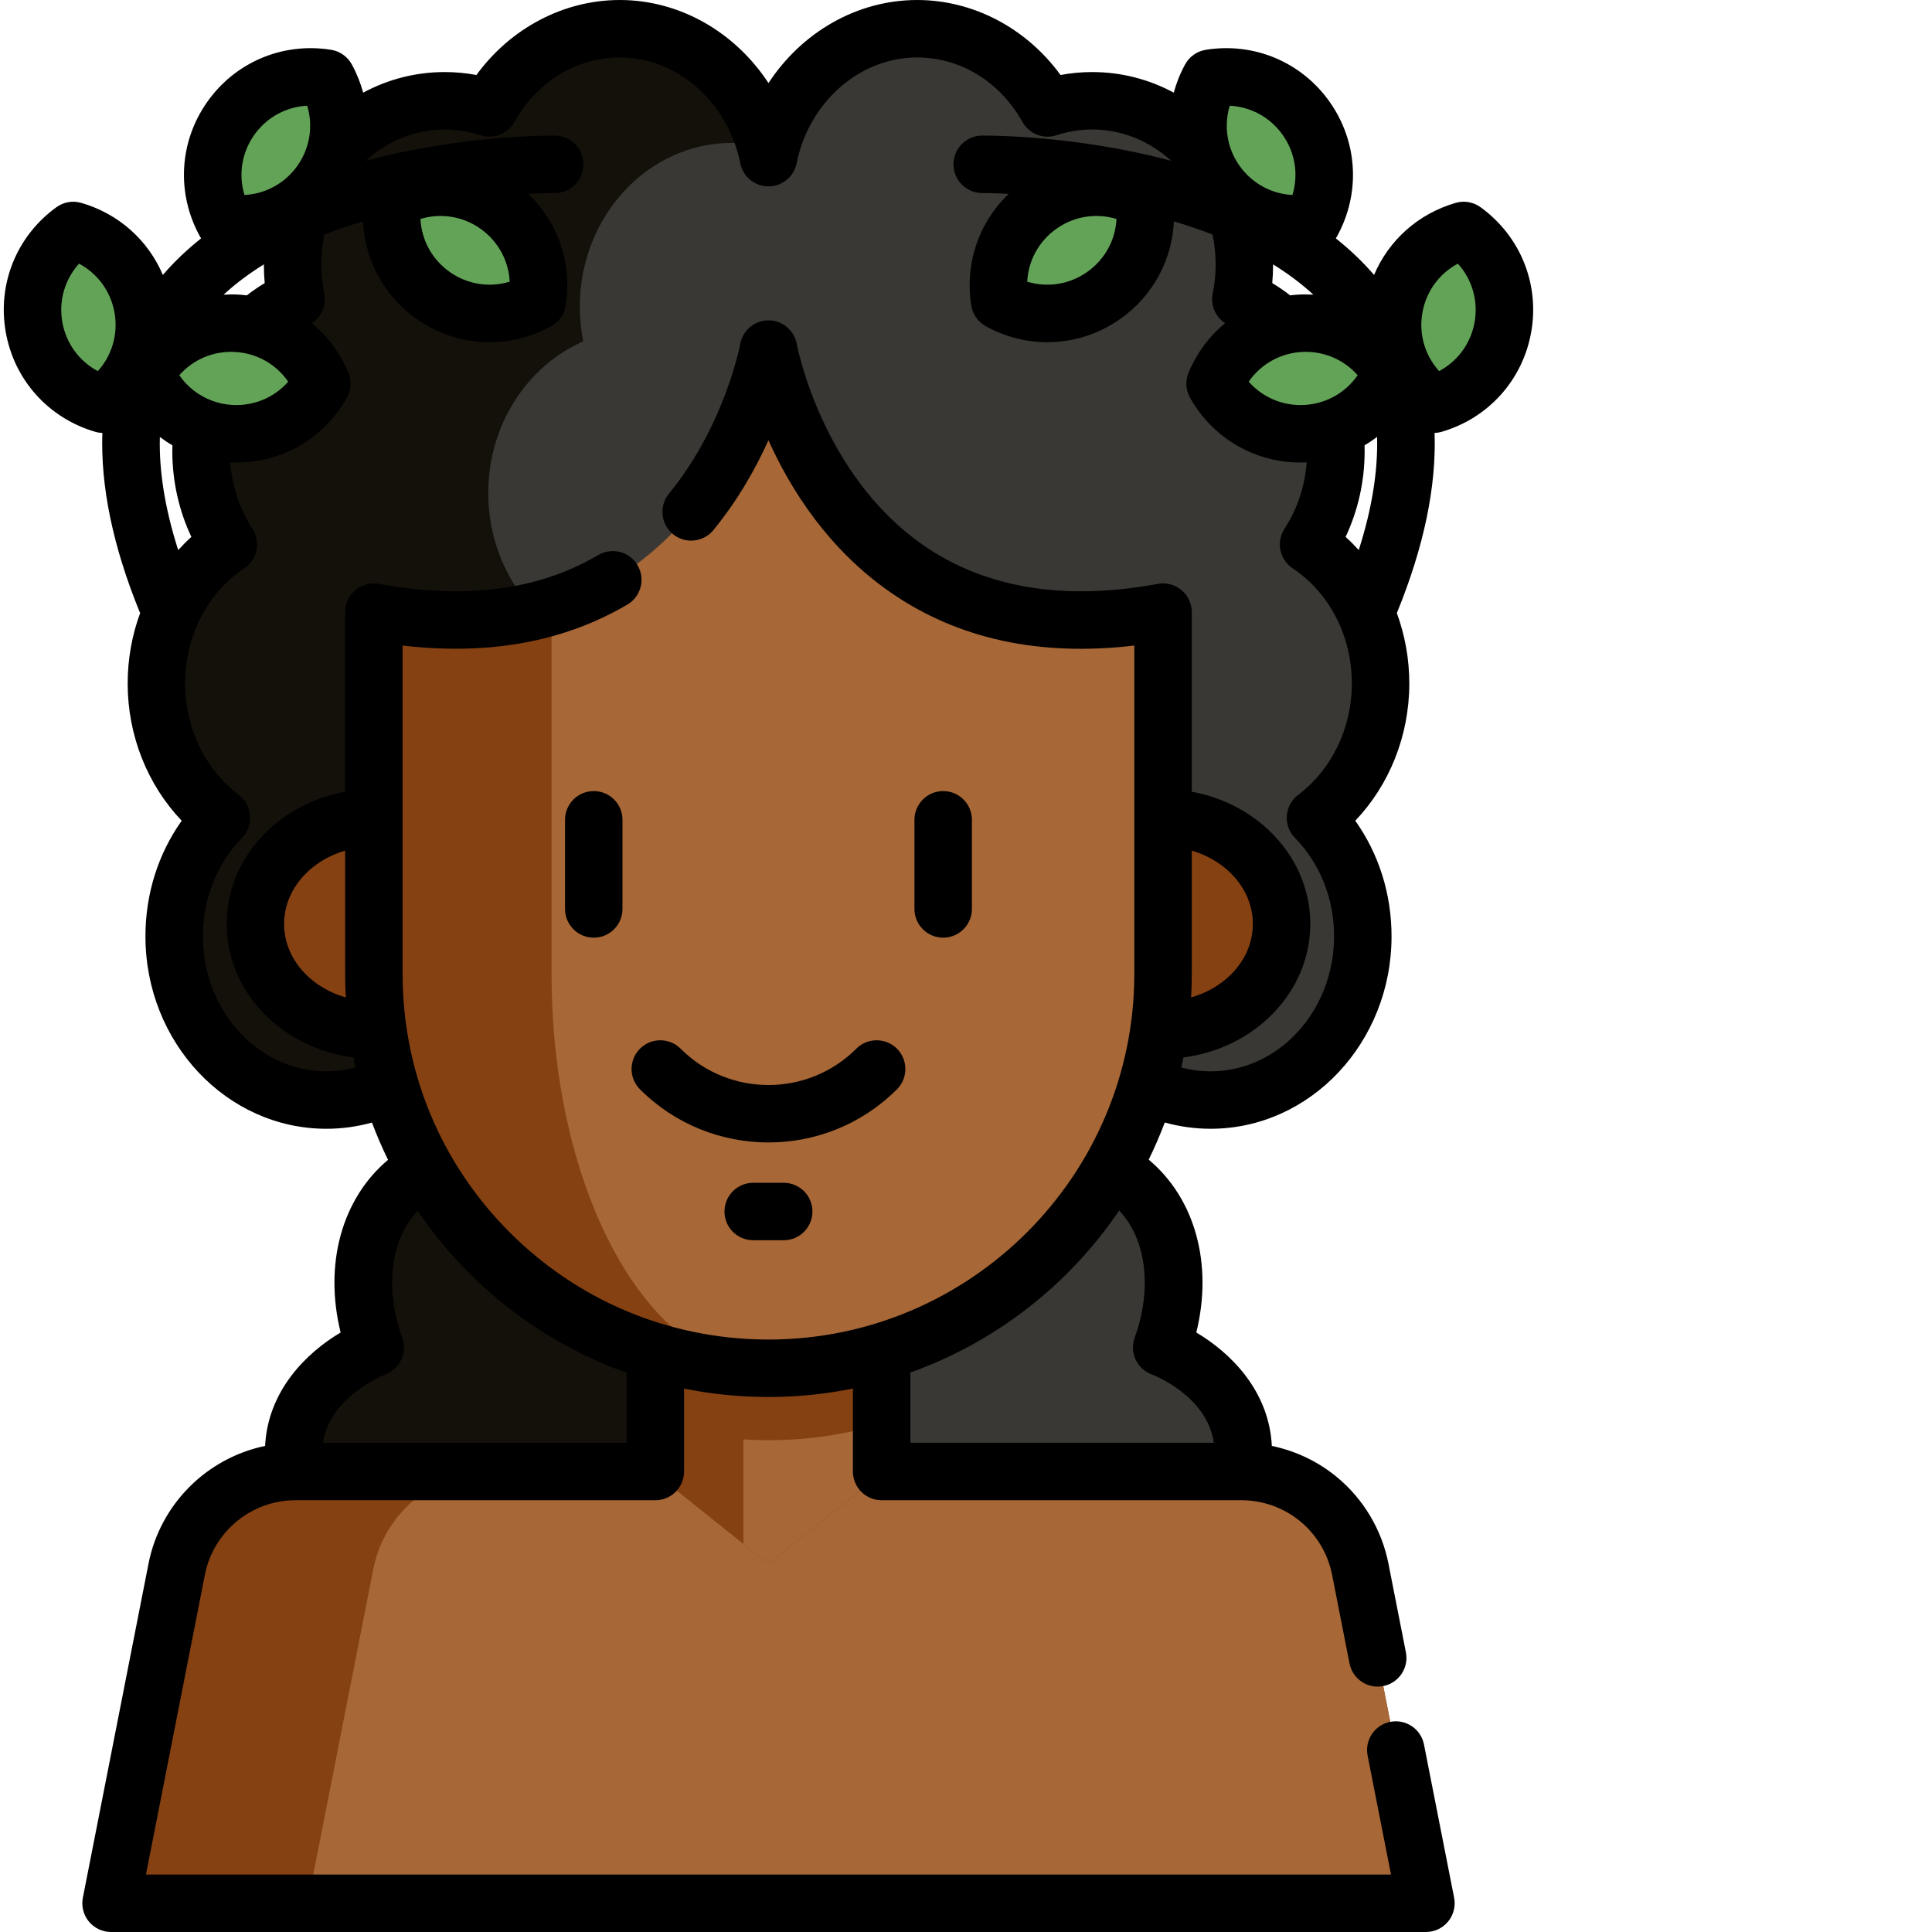
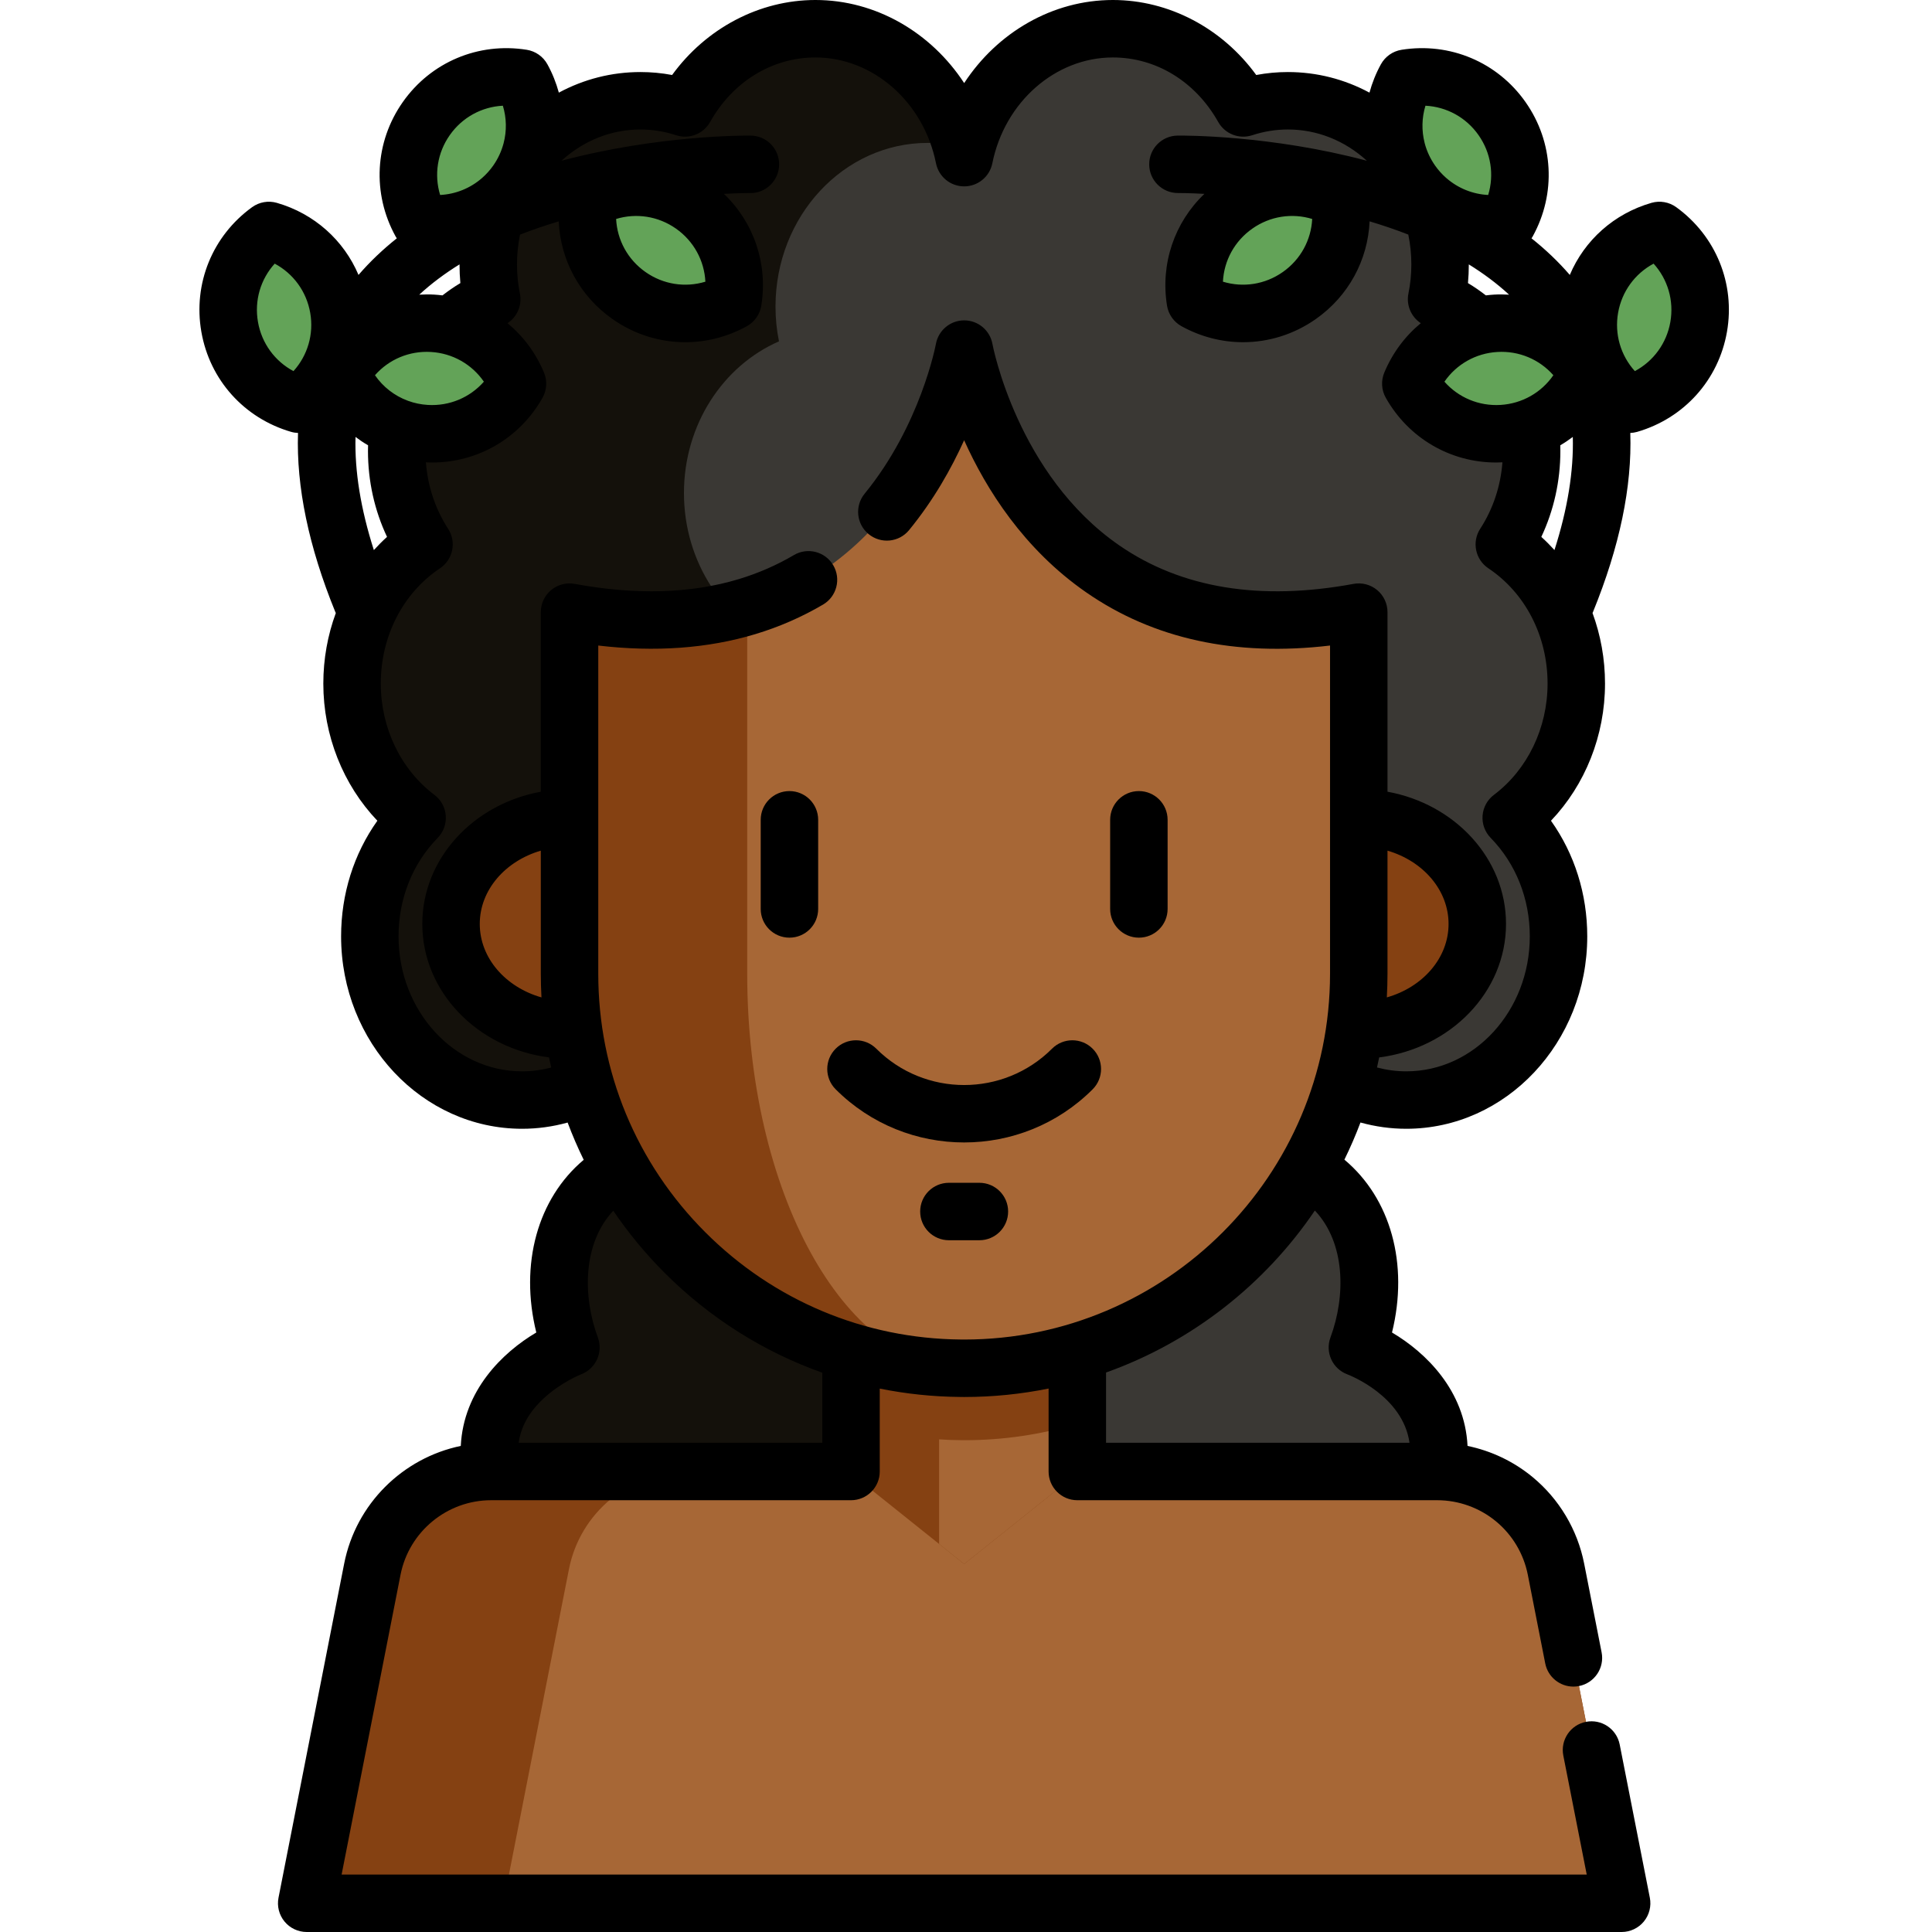
- <svg xmlns="http://www.w3.org/2000/svg" version="1.1" width="512" height="512" x="0" y="0" viewBox="0 0 511 511.999" style="enable-background:new 0 0 512 512" xml:space="preserve" class="">
-   <g>
-     <path d="m112.25 309.766 81.809-18.109v145.484l-116.262-47.176c-4.23-23.297 21.145-32.879 21.145-32.879-6.758-18.27-2.789-38.57 13.309-47.32zm0 0" fill="#14110b" data-original="#eaad34" style="" class="" />
-     <path d="m328.512 389.965-108.57 39.332v-143.375l11.879-2.629 62.23 26.473c16.109 8.75 20.078 29.051 13.305 47.32 0 0 25.387 9.582 21.156 32.879zm0 0" fill="#3a3834" data-original="#ffc84d" style="" class="" />
-     <path d="m98.582 289.355c-3.961 1.41-8.191 2.172-12.598 2.172-22.281 0-40.336-19.418-40.336-43.383 0-12.363 4.82-23.52 12.535-31.414-10.426-7.848-17.246-20.852-17.246-35.578 0-15.57 7.625-29.223 19.074-36.875-4.559-7.023-7.238-15.562-7.238-24.777 0-18.199 10.414-33.762 25.184-40.207-.609-2.973-.926-6.047-.926-9.207 0-23.953 18.059-43.379 40.34-43.379 4.109 0 8.078.668 11.812 1.895 7.066-12.574 19.895-20.988 34.551-20.988 19.336 0 35.488 14.637 39.414 34.164 3.93-19.527 20.078-34.164 39.414-34.164 14.656 0 27.488 8.414 34.551 20.988 3.738-1.227 7.707-1.895 11.816-1.895 22.281 0 40.336 19.426 40.336 43.379 0 3.16-.312 6.234-.922 9.207 14.77 6.445 25.184 22.008 25.184 40.207 0 9.215-2.68 17.754-7.238 24.777 11.449 7.652 19.07 21.305 19.07 36.875 0 14.727-6.82 27.73-17.242 35.578 7.711 7.895 12.535 19.051 12.535 31.414 0 23.965-18.059 43.383-40.34 43.383-4.395 0-8.625-.762-12.586-2.152zm0 0" fill="#3a3834" data-original="#ffc84d" style="" class="" />
-     <path d="m202.469 38.957c-2.883-.711-5.887-1.086-8.973-1.086-22.281 0-40.336 19.426-40.336 43.383 0 3.156.312 6.23.922 9.207-14.77 6.445-25.184 22.004-25.184 40.203 0 9.219 2.68 17.754 7.238 24.777-11.449 7.652-19.07 21.305-19.07 36.875 0 14.73 6.82 27.73 17.242 35.578-7.711 7.895-12.535 19.051-12.535 31.414 0 11.664 4.285 22.25 11.238 30.047h-34.43c-3.961 1.41-8.191 2.172-12.598 2.172-22.281 0-40.336-19.418-40.336-43.383 0-12.363 4.82-23.52 12.535-31.414-10.426-7.848-17.246-20.852-17.246-35.578 0-15.57 7.625-29.223 19.074-36.875-4.559-7.023-7.238-15.562-7.238-24.777 0-18.199 10.414-33.762 25.184-40.207-.609-2.973-.926-6.047-.926-9.207 0-23.953 18.059-43.379 40.34-43.379 4.109 0 8.078.668 11.812 1.895 7.066-12.574 19.895-20.988 34.551-20.988 18.395 0 33.902 13.246 38.734 31.344zm0 0" fill="#14110b" data-original="#eaad34" style="" class="" />
-     <path d="m377.383 504.383h-348.461l17.398-88.527c2.953-15.043 16.137-25.895 31.477-25.895h250.711c7.664 0 14.797 2.711 20.383 7.309 5.582 4.586 9.609 11.062 11.094 18.586zm0 0" fill="#854112" data-original="#ed9254" style="" class="" />
-     <path d="m377.383 504.383h-296.359l17.398-88.527c2.953-15.043 16.137-25.895 31.477-25.895h198.609c7.664 0 14.797 2.711 20.383 7.309 5.582 4.586 9.609 11.062 11.094 18.586zm0 0" fill="#a76736" data-original="#ffb176" style="" class="" />
-     <path d="m233.137 323.477v67.012l-29.984 23.996-2.395-1.93-4.246-3.391-23.344-18.676v-67.012zm0 0" fill="#854112" data-original="#ed9254" style="" class="" />
-     <path d="m233.137 377.297v13.195l-29.98 23.996-2.398-1.93-4.242-3.391v-27.723c1.879.133 3.766.195 5.676.215.324.012.637.012.965.012 10.422 0 20.48-1.523 29.98-4.375zm0 0" fill="#a76736" data-original="#ffb176" style="" class="" />
-     <path d="m98.582 272.969c-17.348 0-31.406-12.59-31.406-28.117 0-15.527 14.062-28.113 31.406-28.113h209.137c17.348 0 31.406 12.586 31.406 28.113 0 15.527-14.059 28.117-31.406 28.117" fill="#854112" data-original="#ed9254" style="" class="" />
-     <path d="m307.723 162.223v95.816c0 57.758-46.824 104.57-104.566 104.57-.328 0-.641 0-.965-.012-28.492-.254-54.273-11.906-72.98-30.613-18.93-18.918-30.633-45.066-30.633-73.945v-95.816c18.785 3.469 34.305 2.395 47.086-1.473 47.938-14.504 57.492-68.242 57.492-68.242s15.305 86.219 104.566 69.715zm0 0" fill="#a76736" data-original="#ffb176" style="" class="" />
-     <path d="m202.191 362.598c-28.492-.254-54.273-11.906-72.98-30.613-18.93-18.918-30.633-45.066-30.633-73.945v-95.816c18.785 3.469 34.305 2.395 47.086-1.473v97.289c0 28.879 6.426 55.016 16.828 73.945 10.203 18.535 24.199 30.148 39.699 30.613zm0 0" fill="#854112" data-original="#ed9254" style="" class="" />
-     <g fill="#63a358">
-       <path d="m103.617 52.895c-1.52 9.516 2.293 19.508 10.711 25.426 8.418 5.914 19.113 6.117 27.551 1.465 1.52-9.516-2.293-19.512-10.711-25.426s-19.109-6.121-27.551-1.465zm0 0" fill="#63a358" data-original="#63a358" style="" class="" />
-       <path d="m38.102 98.906c3.711 8.898 12.207 15.395 22.477 16.004s19.477-4.836 24.211-13.23c-3.707-8.895-12.207-15.391-22.473-16.004-10.27-.609-19.477 4.836-24.215 13.23zm0 0" fill="#63a358" data-original="#63a358" style="" class="" />
-       <path d="m86.043 20.711c-9.516-1.52-19.508 2.297-25.426 10.711-5.914 8.418-6.121 19.113-1.465 27.551 9.516 1.523 19.508-2.293 25.426-10.711 5.914-8.414 6.121-19.109 1.465-27.551zm0 0" fill="#63a358" data-original="#63a358" style="" class="" />
-       <path d="m18.914 61.074c-7.805 5.656-12.172 15.418-10.402 25.555 1.766 10.133 9.184 17.84 18.441 20.516 7.805-5.652 12.176-15.418 10.406-25.551-1.77-10.137-9.188-17.844-18.445-20.52zm0 0" fill="#63a358" data-original="#63a358" style="" class="" />
-       <path d="m302.688 52.895c1.52 9.516-2.297 19.508-10.715 25.426-8.414 5.914-19.109 6.117-27.551 1.465-1.52-9.516 2.297-19.512 10.715-25.426 8.414-5.914 19.109-6.121 27.551-1.465zm0 0" fill="#63a358" data-original="#63a358" style="" class="" />
-       <path d="m368.199 98.906c-3.707 8.898-12.207 15.395-22.477 16.004-10.266.609-19.477-4.836-24.211-13.23 3.711-8.895 12.207-15.391 22.477-16.004 10.27-.609 19.477 4.836 24.211 13.23zm0 0" fill="#63a358" data-original="#63a358" style="" class="" />
-       <path d="m320.258 20.711c9.52-1.52 19.512 2.297 25.426 10.711 5.914 8.418 6.121 19.113 1.469 27.551-9.52 1.523-19.512-2.293-25.426-10.711-5.918-8.414-6.121-19.109-1.469-27.551zm0 0" fill="#63a358" data-original="#63a358" style="" class="" />
-       <path d="m387.387 61.074c7.805 5.656 12.176 15.418 10.406 25.555-1.77 10.133-9.188 17.84-18.445 20.516-7.805-5.652-12.172-15.418-10.406-25.551 1.77-10.137 9.188-17.844 18.445-20.52zm0 0" fill="#63a358" data-original="#63a358" style="" class="" />
+ <svg xmlns="http://www.w3.org/2000/svg" id="eVAkwzWRGlQ1" viewBox="0 0 511 511.999" shape-rendering="geometricPrecision" text-rendering="geometricPrecision">
+   <g id="eVAkwzWRGlQ2" transform="matrix(1 0 0 1 52.34765 -0.00102)">
+     <path id="eVAkwzWRGlQ3" d="M112.25,309.766L194.059,291.656L194.059,437.141L77.797,389.965C73.566,366.668,98.941,357.086,98.941,357.086C92.184,338.816,96.152,318.516,112.25,309.766ZM112.25,309.766" transform="matrix(1 0 0 1 0 0.000001)" fill="rgb(20,17,11)" stroke="none" stroke-width="1" />
+     <path id="eVAkwzWRGlQ4" d="M328.512,389.965L219.941,429.297L219.941,285.922L231.82,283.293L294.051,309.766C310.16,318.516,314.129,338.816,307.355,357.086C307.355,357.086,332.742,366.668,328.512,389.965ZM328.512,389.965" fill="rgb(58,56,52)" stroke="none" stroke-width="1" />
+     <path id="eVAkwzWRGlQ5" d="M98.582,289.355C94.621,290.766,90.391,291.527,85.984,291.527C63.703,291.527,45.648,272.109,45.648,248.145C45.648,235.781,50.469,224.625,58.184,216.73C47.758,208.883,40.938,195.879,40.938,181.152C40.938,165.582,48.562,151.93,60.012,144.277C55.453,137.254,52.773,128.715,52.773,119.5C52.773,101.301,63.188,85.738,77.957,79.293C77.348,76.32,77.031,73.246,77.031,70.086C77.031,46.133,95.09,26.707,117.371,26.707C121.48,26.707,125.449,27.375,129.184,28.602C136.25,16.027,149.078,7.613,163.734,7.613C183.07,7.613,199.223,22.25,203.148,41.777C207.078,22.25,223.227,7.613,242.562,7.613C257.219,7.613,270.051,16.027,277.113,28.602C280.852,27.375,284.82,26.707,288.93,26.707C311.211,26.707,329.266,46.133,329.266,70.086C329.266,73.246,328.953,76.32,328.344,79.293C343.113,85.738,353.527,101.301,353.527,119.5C353.527,128.715,350.848,137.254,346.289,144.277C357.738,151.93,365.359,165.582,365.359,181.152C365.359,195.879,358.539,208.883,348.117,216.73C355.828,224.625,360.652,235.781,360.652,248.145C360.652,272.109,342.594,291.527,320.312,291.527C315.918,291.527,311.688,290.766,307.727,289.375ZM98.582,289.355" transform="matrix(1 0 0 1 0.000001 0.000001)" fill="rgb(58,56,52)" stroke="none" stroke-width="1" />
+     <path id="eVAkwzWRGlQ6" d="M202.469,38.957C199.586,38.246,196.582,37.871,193.496,37.871C171.215,37.871,153.16,57.297,153.16,81.254C153.16,84.41,153.473,87.484,154.082,90.461C139.312,96.906,128.898,112.465,128.898,130.664C128.898,139.883,131.578,148.418,136.137,155.441C124.688,163.094,117.066,176.746,117.066,192.316C117.066,207.047,123.887,220.047,134.309,227.895C126.598,235.789,121.773,246.945,121.773,259.309C121.773,270.973,126.059,281.559,133.012,289.355L98.582,289.355C94.621,290.766,90.391,291.527,85.984,291.527C63.703,291.527,45.648,272.109,45.648,248.145C45.648,235.781,50.469,224.625,58.184,216.73C47.758,208.883,40.938,195.879,40.938,181.152C40.938,165.582,48.562,151.93,60.012,144.277C55.453,137.254,52.773,128.715,52.773,119.5C52.773,101.301,63.188,85.738,77.957,79.293C77.348,76.32,77.031,73.246,77.031,70.086C77.031,46.133,95.09,26.707,117.371,26.707C121.48,26.707,125.449,27.375,129.184,28.602C136.25,16.027,149.078,7.613,163.734,7.613C182.129,7.613,197.637,20.859,202.469,38.957ZM202.469,38.957" transform="matrix(1 0 0 1 0 0.000001)" fill="rgb(20,17,11)" stroke="none" stroke-width="1" />
+     <path id="eVAkwzWRGlQ7" d="M377.383,504.383L28.922,504.383L46.32,415.855C49.273,400.812,62.457,389.961,77.797,389.961L328.508,389.961C336.172,389.961,343.305,392.672,348.891,397.27C354.473,401.855,358.5,408.332,359.984,415.855ZM377.383,504.383" fill="rgb(133,65,18)" stroke="none" stroke-width="1" />
+     <path id="eVAkwzWRGlQ8" d="M377.383,504.383L81.023,504.383L98.422,415.855C101.375,400.812,114.559,389.961,129.898,389.961L328.508,389.961C336.172,389.961,343.305,392.672,348.891,397.27C354.473,401.855,358.5,408.332,359.984,415.855ZM377.383,504.383" fill="rgb(167,103,54)" stroke="none" stroke-width="1" />
+     <path id="eVAkwzWRGlQ9" d="M233.137,323.477L233.137,390.488L203.152,414.484L200.758,412.555L196.512,409.164L173.168,390.488L173.168,323.477ZM233.137,323.477" fill="rgb(133,65,18)" stroke="none" stroke-width="1" />
+     <path id="eVAkwzWRGlQ10" d="M233.137,377.297L233.137,390.492L203.156,414.488L200.758,412.559L196.516,409.168L196.516,381.445C198.395,381.578,200.281,381.641,202.191,381.66C202.516,381.672,202.828,381.672,203.156,381.672C213.578,381.672,223.637,380.148,233.137,377.297ZM233.137,377.297" fill="rgb(167,103,54)" stroke="none" stroke-width="1" />
+     <path id="eVAkwzWRGlQ11" d="M98.582,272.969C81.234,272.969,67.176,260.379,67.176,244.852C67.176,229.324,81.238,216.738,98.582,216.738L307.719,216.738C325.066,216.738,339.125,229.324,339.125,244.852C339.125,260.379,325.066,272.969,307.719,272.969" fill="rgb(133,65,18)" stroke="none" stroke-width="1" />
+     <path id="eVAkwzWRGlQ12" d="M307.723,162.223L307.723,258.039C307.723,315.797,260.898,362.609,203.156,362.609C202.828,362.609,202.516,362.609,202.191,362.598C173.699,362.344,147.918,350.691,129.211,331.984C110.281,313.066,98.578,286.918,98.578,258.039L98.578,162.223C117.363,165.691,132.883,164.617,145.664,160.75C193.602,146.246,203.156,92.508,203.156,92.508C203.156,92.508,218.461,178.727,307.723,162.223ZM307.723,162.223" fill="rgb(167,103,54)" stroke="none" stroke-width="1" />
+     <path id="eVAkwzWRGlQ13" d="M202.191,362.598C173.699,362.344,147.918,350.691,129.211,331.984C110.281,313.066,98.578,286.918,98.578,258.039L98.578,162.223C117.363,165.691,132.883,164.617,145.664,160.75L145.664,258.039C145.664,286.918,152.09,313.055,162.492,331.984C172.695,350.52,186.691,362.133,202.191,362.598ZM202.191,362.598" fill="rgb(133,65,18)" stroke="none" stroke-width="1" />
+     <g id="eVAkwzWRGlQ14">
+       <path id="eVAkwzWRGlQ15" d="M103.617,52.895C102.098,62.41,105.91,72.402,114.328,78.32C122.746,84.234,133.441,84.438,141.879,79.785C143.398,70.27,139.586,60.273,131.168,54.359C122.75,48.445,112.059,48.238,103.617,52.895ZM103.617,52.895" fill="rgb(99,163,88)" stroke="none" stroke-width="1" />
+       <path id="eVAkwzWRGlQ16" d="M38.102,98.906C41.812,107.805,50.309,114.301,60.578,114.91C70.848,115.52,80.055,110.074,84.789,101.68C81.082,92.785,72.582,86.289,62.316,85.676C52.047,85.066,42.84,90.512,38.102,98.906ZM38.102,98.906" transform="matrix(1 0 0 1 0.000001 0)" fill="rgb(99,163,88)" stroke="none" stroke-width="1" />
+       <path id="eVAkwzWRGlQ17" d="M86.043,20.711C76.527,19.191,66.535,23.008,60.617,31.422C54.703,39.84,54.496,50.535,59.152,58.973C68.668,60.496,78.66,56.68,84.578,48.262C90.492,39.848,90.699,29.152,86.043,20.711ZM86.043,20.711" fill="rgb(99,163,88)" stroke="none" stroke-width="1" />
+       <path id="eVAkwzWRGlQ18" d="M18.914,61.074C11.109,66.73,6.742,76.492,8.512,86.629C10.277,96.762,17.695,104.469,26.953,107.145C34.758,101.492,39.129,91.727,37.359,81.594C35.59,71.457,28.172,63.75,18.914,61.074ZM18.914,61.074" fill="rgb(99,163,88)" stroke="none" stroke-width="1" />
+       <path id="eVAkwzWRGlQ19" d="M302.688,52.895C304.207,62.41,300.391,72.402,291.973,78.32C283.559,84.234,272.863,84.438,264.422,79.785C262.902,70.27,266.719,60.273,275.137,54.359C283.551,48.445,294.246,48.238,302.688,52.895ZM302.688,52.895" transform="matrix(1 0 0 1 0.000001 0)" fill="rgb(99,163,88)" stroke="none" stroke-width="1" />
+       <path id="eVAkwzWRGlQ20" d="M368.199,98.906C364.492,107.805,355.992,114.301,345.723,114.91C335.457,115.52,326.246,110.074,321.512,101.68C325.223,92.785,333.719,86.289,343.988,85.676C354.258,85.066,363.465,90.512,368.199,98.906ZM368.199,98.906" fill="rgb(99,163,88)" stroke="none" stroke-width="1" />
+       <path id="eVAkwzWRGlQ21" d="M320.258,20.711C329.777,19.191,339.77,23.008,345.684,31.422C351.598,39.84,351.805,50.535,347.152,58.973C337.633,60.496,327.641,56.68,321.727,48.262C315.809,39.848,315.605,29.152,320.258,20.711ZM320.258,20.711" fill="rgb(99,163,88)" stroke="none" stroke-width="1" />
+       <path id="eVAkwzWRGlQ22" d="M387.387,61.074C395.191,66.73,399.562,76.492,397.793,86.629C396.023,96.762,388.605,104.469,379.348,107.145C371.543,101.492,367.176,91.727,368.941,81.594C370.711,71.457,378.129,63.75,387.387,61.074ZM387.387,61.074" fill="rgb(99,163,88)" stroke="none" stroke-width="1" />
    </g>
-     <path d="m169.102 277.914c-2.973 2.973-2.973 7.793 0 10.766 9.391 9.387 21.719 14.082 34.051 14.082 12.328 0 24.66-4.695 34.047-14.082 2.973-2.973 2.973-7.793 0-10.766-2.973-2.973-7.793-2.973-10.766 0-12.836 12.84-33.727 12.84-46.566 0-2.969-2.973-7.789-2.973-10.766 0zm0 0" fill="#000000" data-original="#000000" style="" class="" />
-     <path d="m249.453 248.492c4.203 0 7.613-3.406 7.613-7.613v-23.621c0-4.203-3.41-7.613-7.613-7.613-4.207 0-7.613 3.41-7.613 7.613v23.621c0 4.207 3.406 7.613 7.613 7.613zm0 0" fill="#000000" data-original="#000000" style="" class="" />
-     <path d="m156.852 209.645c-4.207 0-7.613 3.41-7.613 7.613v23.621c0 4.207 3.406 7.613 7.613 7.613 4.203 0 7.613-3.406 7.613-7.613v-23.621c0-4.203-3.41-7.613-7.613-7.613zm0 0" fill="#000000" data-original="#000000" style="" class="" />
-     <path d="m391.855 54.91c-1.898-1.379-4.324-1.801-6.582-1.148-9.934 2.871-17.734 9.91-21.629 19.098-3.078-3.566-6.488-6.789-10.148-9.699.109-.168.223-.332.32-.508 6.27-11.371 5.539-25.016-1.906-35.605-7.441-10.594-20.035-15.898-32.852-13.852-2.316.371-4.336 1.785-5.469 3.84-1.332 2.418-2.328 4.941-3.031 7.516-6.613-3.562-13.969-5.457-21.625-5.457-2.816 0-5.621.262-8.383.781-9.012-12.387-23.102-19.875-37.984-19.875-16.016 0-30.641 8.613-39.41 22.016-8.773-13.402-23.395-22.016-39.414-22.016-14.879 0-28.973 7.488-37.984 19.875-2.762-.52-5.566-.781-8.383-.781-7.66 0-15.016 1.895-21.629 5.457-.703-2.57-1.703-5.098-3.035-7.516-1.133-2.055-3.148-3.469-5.465-3.84-12.824-2.047-25.41 3.258-32.855 13.852-7.445 10.59-8.176 24.234-1.906 35.605.098.176.211.34.32.508-3.66 2.91-7.07 6.133-10.148 9.699-3.895-9.188-11.695-16.227-21.629-19.098-2.254-.652-4.68-.23-6.578 1.148-10.516 7.617-15.664 20.273-13.438 33.027 2.223 12.754 11.355 22.914 23.828 26.523.586.168 1.188.25 1.785.273-.477 14.246 2.812 30.105 9.895 47.473.035.086.086.164.125.246-2.156 5.852-3.312 12.172-3.312 18.699 0 13.746 5.246 26.836 14.32 36.352-6.242 8.777-9.609 19.406-9.609 30.641 0 28.117 21.508 50.992 47.949 50.992 4.105 0 8.156-.559 12.078-1.648 1.262 3.359 2.684 6.656 4.262 9.879-12.215 10.262-17.035 27.621-12.562 45.758-8.977 5.309-19.285 15.371-20.012 30.059-15.363 3.191-27.785 15.336-30.902 31.203l-17.398 88.531c-.441 2.234.145 4.547 1.59 6.305 1.445 1.758 3.602 2.777 5.879 2.777h348.461c2.273 0 4.434-1.02 5.879-2.777 1.445-1.758 2.027-4.07 1.59-6.305l-7.988-40.613c-.812-4.125-4.816-6.812-8.941-6s-6.812 4.812-6 8.938l6.203 31.531h-329.949l15.613-79.449c2.246-11.445 12.344-19.75 24.004-19.75h95.375c4.203 0 7.613-3.406 7.613-7.613v-21.969c6.93 1.395 14.043 2.148 21.262 2.215.371.012.734.012 1.109.012 7.656 0 15.137-.773 22.371-2.242v21.984c0 4.207 3.406 7.613 7.609 7.613h95.375c5.66 0 11.18 1.98 15.547 5.578 4.359 3.582 7.363 8.617 8.457 14.172l4.617 23.496c.715 3.629 3.898 6.148 7.465 6.148.484 0 .98-.047 1.477-.145 4.125-.812 6.812-4.812 6-8.938l-4.621-23.5c-1.773-9.012-6.648-17.18-13.723-22.992-4.988-4.109-10.91-6.91-17.184-8.211-.727-14.688-11.035-24.75-20.016-30.059 4.484-18.164-.359-35.551-12.617-45.805 1.57-3.199 2.992-6.484 4.258-9.844 3.961 1.098 8.031 1.66 12.145 1.66 26.441 0 47.953-22.875 47.953-50.992 0-11.234-3.371-21.863-9.613-30.641 9.074-9.516 14.32-22.602 14.32-36.352 0-6.531-1.156-12.852-3.312-18.703.035-.082.082-.156.117-.242 7.082-17.367 10.375-33.223 9.895-47.469.602-.027 1.199-.109 1.785-.277 12.473-3.605 21.605-13.77 23.832-26.523 2.227-12.754-2.922-25.41-13.438-33.027zm-55.195 20.113c.148-1.633.223-3.285.223-4.938 0-.004 0-.012 0-.02 3.828 2.367 7.422 5.031 10.672 8.027-1.324-.078-2.664-.098-4.016-.016-.719.043-1.43.117-2.133.203-1.527-1.184-3.105-2.277-4.746-3.258zm-41.277-16.996c-.285 5.59-3.082 10.758-7.789 14.062-4.703 3.305-10.508 4.188-15.867 2.562.281-5.59 3.078-10.758 7.785-14.062 4.703-3.309 10.516-4.191 15.871-2.562zm49.055 35.25c5.734-.344 11.148 1.961 14.852 6.16-3.18 4.605-8.277 7.531-14.016 7.875-5.738.34-11.148-1.961-14.852-6.16 3.184-4.609 8.277-7.535 14.016-7.875zm-19.047-65.262c5.59.285 10.762 3.082 14.066 7.785 3.305 4.703 4.188 10.516 2.559 15.871-4.086-.207-7.941-1.766-11.016-4.422-.062-.055-.125-.109-.188-.16-1.059-.938-2.02-2.008-2.859-3.203-1.25-1.781-2.152-3.719-2.707-5.73-.023-.109-.051-.219-.082-.328-.812-3.211-.75-6.594.227-9.812zm-190.812 46.637c-5.355 1.625-11.168.746-15.871-2.562-4.707-3.305-7.504-8.473-7.785-14.062 5.352-1.625 11.164-.746 15.871 2.562 4.699 3.305 7.5 8.473 7.785 14.062zm-64.93.371c-1.641.98-3.219 2.074-4.742 3.258-.707-.086-1.422-.16-2.141-.203-1.352-.082-2.688-.062-4.012.016 3.25-2.996 6.844-5.66 10.672-8.027v.02c0 1.652.074 3.305.223 4.938zm-13.84 31.211c-.035-.012-.074-.027-.109-.043-3.508-1.297-6.535-3.641-8.684-6.754 3.699-4.199 9.102-6.504 14.848-6.16 5.738.34 10.836 3.27 14.016 7.875-3.703 4.199-9.117 6.5-14.848 6.16-1.82-.109-3.574-.477-5.223-1.078zm11.039-70.434c3.305-4.703 8.473-7.5 14.062-7.785.992 3.262 1.047 6.691.195 9.941-.008.027-.016.055-.023.082-.547 2.051-1.457 4.031-2.73 5.848-.855 1.215-1.836 2.301-2.914 3.25-.016.012-.031.027-.051.043-3.086 2.699-6.977 4.281-11.102 4.492-1.625-5.355-.746-11.168 2.562-15.871zm-50.836 49.516c-.992-5.664.684-11.293 4.438-15.449 4.934 2.641 8.422 7.371 9.41 13.035.988 5.664-.688 11.297-4.438 15.449-4.938-2.637-8.422-7.367-9.41-13.035zm25.852 30.477c1.062.805 2.172 1.547 3.328 2.219-.016.496-.027.988-.027 1.488 0 7.988 1.73 15.746 5.051 22.785-1.227 1.105-2.387 2.273-3.492 3.492-3.484-10.898-5.105-20.906-4.859-29.984zm49.277 148.531c-9.484-2.699-16.352-10.406-16.352-19.473 0-9.008 6.781-16.672 16.176-19.418v32.605c0 2.105.062 4.199.176 6.285zm74.418 118.027h-80.453c.59-4.281 2.75-8.137 6.516-11.664 4.652-4.367 9.988-6.465 10.012-6.473 3.914-1.48 5.902-5.844 4.449-9.77-4.055-10.949-4.016-24.953 4.086-33.586 3.977 5.859 8.539 11.391 13.656 16.508 11.973 11.973 26.207 20.906 41.734 26.414zm134.66-27.906c-1.453 3.926.535 8.289 4.453 9.766.688.262 14.738 5.727 16.496 18.137h-80.414v-18.617c22.691-8.094 42.039-23.301 55.336-42.926 8.145 8.633 8.191 22.672 4.129 33.641zm15.117-129.012c9.395 2.742 16.18 10.41 16.18 19.418 0 9.07-6.871 16.777-16.359 19.473.113-2.078.18-4.172.18-6.281zm27.34-3.387c6.684 6.848 10.367 16.113 10.367 26.098 0 19.723-14.68 35.77-32.723 35.77-2.629 0-5.227-.348-7.766-1.02.203-.887.395-1.773.574-2.664 18.965-2.418 33.613-17.359 33.613-35.379 0-17.312-13.523-31.785-31.406-35.039v-47.59c0-2.262-1.004-4.406-2.742-5.852-1.738-1.445-4.027-2.047-6.254-1.637-24.754 4.578-45.637 1.152-62.062-10.188-27.047-18.668-33.566-53.039-33.625-53.367-.645-3.629-3.797-6.27-7.48-6.277-.008 0-.012 0-.02 0-3.676 0-6.828 2.641-7.488 6.258-.039.215-4.055 21.551-18.891 39.68-2.66 3.254-2.184 8.051 1.07 10.711 3.254 2.664 8.051 2.188 10.715-1.07 6.527-7.973 11.234-16.367 14.586-23.809 5.832 12.969 15.805 28.844 32.352 40.312 17.805 12.344 39.508 17.066 64.613 14.09v45.641.02.02 41.285c0 53.461-43.492 96.953-96.953 96.953-.246 0-.484.004-.727-.004-.059-.004-.113-.004-.172-.004-25.559-.227-49.586-10.309-67.664-28.387-18.316-18.305-28.402-42.652-28.402-68.559v-41.203c0-.035.004-.066.004-.098 0-.035-.004-.066-.004-.102v-45.562c15.125 1.781 29.113.766 41.676-3.039 6.297-1.902 12.316-4.535 17.898-7.82 3.621-2.137 4.828-6.805 2.691-10.426-2.133-3.621-6.801-4.828-10.422-2.691-4.535 2.672-9.441 4.812-14.578 6.367-12.668 3.836-27.305 4.262-43.496 1.273-2.223-.414-4.516.188-6.254 1.633-1.738 1.445-2.742 3.59-2.742 5.852v47.59c-17.879 3.258-31.402 17.727-31.402 35.043 0 18.008 14.633 32.941 33.582 35.371.18.895.367 1.785.57 2.676-2.512.668-5.098 1.012-7.723 1.012-18.043 0-32.727-16.047-32.727-35.77 0-9.98 3.684-19.25 10.371-26.094 1.527-1.566 2.309-3.715 2.145-5.898-.168-2.18-1.266-4.188-3.012-5.504-8.898-6.695-14.211-17.723-14.211-29.496 0-12.559 5.863-23.977 15.691-30.547 3.461-2.312 4.418-6.977 2.152-10.473-3.395-5.234-5.402-11.27-5.887-17.609.555.027 1.105.047 1.656.047 12.133 0 23.207-6.438 29.25-17.148 1.152-2.043 1.297-4.504.395-6.668-2.176-5.227-5.52-9.676-9.672-13.102 2.566-1.684 3.91-4.797 3.277-7.887-.512-2.488-.77-5.07-.77-7.676 0-2.695.277-5.34.809-7.914 3.383-1.32 6.82-2.48 10.246-3.508.469 10.277 5.59 19.797 14.246 25.879 5.805 4.082 12.523 6.145 19.285 6.145 5.574 0 11.18-1.406 16.32-4.238 2.051-1.133 3.469-3.148 3.84-5.465 1.773-11.113-1.984-22.047-9.91-29.613 3.805-.203 6.262-.215 6.828-.215h.113c4.207.074 7.645-3.332 7.691-7.535.043-4.207-3.332-7.648-7.535-7.691-1.746-.02-24.73-.102-50.141 6.668 5.871-5.363 13.195-8.281 20.93-8.281 3.199 0 6.375.508 9.438 1.516 3.457 1.137 7.234-.332 9.016-3.504 6.016-10.711 16.453-17.105 27.914-17.105 15.242 0 28.68 11.797 31.949 28.055.715 3.555 3.836 6.109 7.465 6.109 3.625 0 6.746-2.555 7.461-6.109 3.27-16.258 16.707-28.055 31.949-28.055 11.465 0 21.898 6.395 27.914 17.105 1.785 3.172 5.559 4.641 9.016 3.504 3.062-1.008 6.238-1.52 9.438-1.52 7.738 0 15.059 2.922 20.934 8.285-25.418-6.773-48.41-6.691-50.148-6.668-4.203.039-7.574 3.48-7.531 7.684.039 4.18 3.441 7.539 7.613 7.539h.07c.133 0 2.699-.008 6.945.219-7.926 7.562-11.688 18.496-9.91 29.609.371 2.316 1.785 4.332 3.84 5.465 5.141 2.836 10.742 4.238 16.32 4.238 6.758 0 13.48-2.062 19.285-6.145 8.656-6.082 13.777-15.605 14.242-25.883 3.43 1.023 6.867 2.188 10.254 3.508.535 2.578.809 5.223.809 7.918 0 2.605-.258 5.188-.77 7.676-.633 3.094.711 6.199 3.273 7.887-4.152 3.426-7.496 7.875-9.676 13.102-.902 2.164-.754 4.625.398 6.668 6.039 10.711 17.113 17.152 29.246 17.152.555 0 1.109-.023 1.664-.051-.484 6.34-2.492 12.375-5.887 17.609-2.266 3.492-1.305 8.16 2.156 10.473 9.824 6.566 15.691 17.988 15.691 30.547 0 11.773-5.312 22.797-14.211 29.496-1.75 1.316-2.848 3.32-3.012 5.504-.168 2.184.613 4.332 2.145 5.898zm13.422-79.762c3.316-7.039 5.047-14.797 5.047-22.785 0-.5-.012-.996-.023-1.492 1.152-.672 2.258-1.414 3.32-2.215.242 9.078-1.375 19.082-4.859 29.977-1.105-1.215-2.262-2.383-3.484-3.484zm34.195-56.965c-.988 5.664-4.473 10.395-9.41 13.031-3.75-4.152-5.43-9.785-4.441-15.449.992-5.664 4.477-10.395 9.41-13.035 3.754 4.156 5.43 9.789 4.441 15.453zm0 0" fill="#000000" data-original="#000000" style="" class="" />
-     <path d="m207.191 313.453h-8.082c-4.207 0-7.613 3.406-7.613 7.609 0 4.207 3.406 7.613 7.613 7.613h8.082c4.207 0 7.613-3.406 7.613-7.613 0-4.203-3.41-7.609-7.613-7.609zm0 0" fill="#000000" data-original="#000000" style="" class="" />
+     <path id="eVAkwzWRGlQ23" d="M169.102,277.914C166.129,280.887,166.129,285.707,169.102,288.68C178.492,298.066,190.82,302.762,203.152,302.762C215.48,302.762,227.812,298.066,237.199,288.68C240.172,285.707,240.172,280.887,237.199,277.914C234.227,274.941,229.406,274.941,226.434,277.914C213.598,290.754,192.707,290.754,179.867,277.914C176.898,274.941,172.078,274.941,169.102,277.914ZM169.102,277.914" fill="rgb(0,0,0)" stroke="none" stroke-width="1" />
+     <path id="eVAkwzWRGlQ24" d="M249.453,248.492C253.656,248.492,257.066,245.086,257.066,240.879L257.066,217.258C257.066,213.055,253.656,209.645,249.453,209.645C245.246,209.645,241.84,213.055,241.84,217.258L241.84,240.879C241.84,245.086,245.246,248.492,249.453,248.492ZM249.453,248.492" fill="rgb(0,0,0)" stroke="none" stroke-width="1" />
+     <path id="eVAkwzWRGlQ25" d="M156.852,209.645C152.645,209.645,149.238,213.055,149.238,217.258L149.238,240.879C149.238,245.086,152.645,248.492,156.852,248.492C161.055,248.492,164.465,245.086,164.465,240.879L164.465,217.258C164.465,213.055,161.055,209.645,156.852,209.645ZM156.852,209.645" transform="matrix(1 0 0 1 0.000001 0)" fill="rgb(0,0,0)" stroke="none" stroke-width="1" />
+     <path id="eVAkwzWRGlQ26" d="M391.855,54.91C389.957,53.531,387.531,53.109,385.273,53.762C375.34,56.633,367.539,63.672,363.645,72.859C360.566,69.293,357.156,66.07,353.496,63.16C353.605,62.992,353.719,62.828,353.816,62.652C360.086,51.281,359.355,37.637,351.91,27.047C344.469,16.453,331.875,11.148,319.059,13.195C316.742,13.566,314.723,14.98,313.59,17.035C312.258,19.453,311.262,21.977,310.559,24.551C303.945,20.988,296.59,19.094,288.934,19.094C286.117,19.094,283.312,19.355,280.551,19.875C271.539,7.488,257.449,0,242.566,0C226.551,0,211.926,8.613,203.156,22.016C194.383,8.613,179.762,0,163.742,0C148.863,0,134.77,7.488,125.758,19.875C122.996,19.355,120.191,19.094,117.375,19.094C109.715,19.094,102.359,20.988,95.746,24.551C95.043,21.98,94.043,19.453,92.711,17.035C91.578,14.98,89.562,13.566,87.246,13.195C74.422,11.148,61.836,16.453,54.391,27.047C46.945,37.637,46.215,51.281,52.484,62.652C52.582,62.828,52.695,62.992,52.805,63.16C49.145,66.07,45.734,69.293,42.656,72.859C38.762,63.672,30.961,56.633,21.027,53.762C18.773,53.109,16.348,53.531,14.449,54.91C3.934,62.527,-1.215,75.184,1.012,87.938C3.234,100.691,12.367,110.852,24.84,114.461C25.426,114.629,26.027,114.711,26.625,114.734C26.148,128.98,29.438,144.84,36.52,162.207C36.555,162.293,36.605,162.371,36.645,162.453C34.488,168.305,33.332,174.625,33.332,181.152C33.332,194.898,38.578,207.988,47.652,217.504C41.41,226.281,38.043,236.91,38.043,248.145C38.043,276.262,59.551,299.137,85.992,299.137C90.098,299.137,94.148,298.578,98.07,297.488C99.332,300.848,100.754,304.145,102.332,307.367C90.117,317.629,85.297,334.988,89.77,353.125C80.793,358.434,70.484,368.496,69.758,383.184C54.395,386.375,41.973,398.52,38.855,414.387L21.457,502.918C21.016,505.152,21.602,507.465,23.047,509.223C24.492,510.98,26.648,512,28.926,512L377.387,512C379.66,512,381.82,510.98,383.266,509.223C384.711,507.465,385.293,505.152,384.855,502.918L376.867,462.305C376.055,458.18,372.051,455.492,367.926,456.305C363.801,457.117,361.113,461.117,361.926,465.242L368.129,496.773L38.18,496.773L53.793,417.324C56.039,405.879,66.137,397.574,77.797,397.574L173.172,397.574C177.375,397.574,180.785,394.168,180.785,389.961L180.785,367.992C187.715,369.387,194.828,370.141,202.047,370.207C202.418,370.219,202.781,370.219,203.156,370.219C210.812,370.219,218.293,369.445,225.527,367.977L225.527,389.961C225.527,394.168,228.934,397.574,233.137,397.574L328.512,397.574C334.172,397.574,339.691,399.555,344.059,403.152C348.418,406.734,351.422,411.77,352.516,417.324L357.133,440.82C357.848,444.449,361.031,446.969,364.598,446.969C365.082,446.969,365.578,446.922,366.074,446.824C370.199,446.012,372.887,442.012,372.074,437.887L367.453,414.387C365.68,405.375,360.805,397.207,353.73,391.395C348.742,387.285,342.82,384.484,336.547,383.184C335.82,368.496,325.512,358.434,316.531,353.125C321.016,334.961,316.172,317.574,303.914,307.32C305.484,304.121,306.906,300.836,308.172,297.477C312.133,298.574,316.203,299.137,320.316,299.137C346.758,299.137,368.27,276.262,368.27,248.145C368.27,236.91,364.898,226.281,358.656,217.504C367.73,207.988,372.977,194.902,372.977,181.152C372.977,174.621,371.82,168.301,369.664,162.449C369.699,162.367,369.746,162.293,369.781,162.207C376.863,144.84,380.156,128.984,379.676,114.738C380.277,114.711,380.875,114.629,381.461,114.461C393.934,110.855,403.066,100.691,405.293,87.938C407.52,75.184,402.371,62.527,391.855,54.91ZM336.66,75.023C336.809,73.391,336.883,71.738,336.883,70.086C336.883,70.082,336.883,70.074,336.883,70.066C340.711,72.434,344.305,75.098,347.555,78.094C346.23,78.016,344.891,77.996,343.539,78.078C342.82,78.121,342.109,78.195,341.406,78.281C339.879,77.098,338.301,76.004,336.66,75.023ZM295.383,58.027C295.098,63.617,292.301,68.785,287.594,72.09C282.891,75.395,277.086,76.277,271.727,74.652C272.008,69.062,274.805,63.895,279.512,60.59C284.215,57.281,290.027,56.398,295.383,58.027ZM344.438,93.277C350.172,92.934,355.586,95.238,359.289,99.438C356.109,104.043,351.012,106.969,345.273,107.312C339.535,107.652,334.125,105.352,330.422,101.152C333.605,96.543,338.699,93.617,344.438,93.277ZM325.391,28.016C330.98,28.301,336.152,31.098,339.457,35.801C342.762,40.504,343.645,46.316,342.016,51.672C337.93,51.465,334.074,49.906,331,47.25C330.938,47.195,330.875,47.141,330.812,47.09C329.754,46.152,328.793,45.082,327.953,43.887C326.703,42.105,325.801,40.168,325.246,38.156C325.223,38.047,325.195,37.938,325.164,37.828C324.352,34.617,324.414,31.234,325.391,28.016ZM134.578,74.652C129.223,76.277,123.41,75.398,118.707,72.09C114,68.785,111.203,63.617,110.922,58.027C116.273,56.402,122.086,57.281,126.793,60.59C131.492,63.895,134.293,69.062,134.578,74.652ZM69.648,75.023C68.008,76.004,66.43,77.098,64.906,78.281C64.199,78.195,63.484,78.121,62.766,78.078C61.414,77.996,60.078,78.016,58.754,78.094C62.004,75.098,65.598,72.434,69.426,70.066L69.426,70.086C69.426,71.738,69.5,73.391,69.648,75.023ZM55.809,106.234C55.773,106.223,55.734,106.207,55.699,106.191C52.191,104.895,49.164,102.551,47.016,99.438C50.715,95.238,56.117,92.934,61.863,93.277C67.602,93.617,72.699,96.547,75.879,101.152C72.176,105.352,66.762,107.652,61.031,107.312C59.211,107.203,57.457,106.836,55.809,106.234ZM66.848,35.801C70.152,31.098,75.32,28.301,80.91,28.016C81.902,31.277,81.957,34.707,81.105,37.957C81.098,37.984,81.09,38.012,81.082,38.039C80.535,40.09,79.625,42.07,78.352,43.887C77.496,45.102,76.516,46.188,75.438,47.137C75.422,47.148,75.406,47.164,75.387,47.18C72.301,49.879,68.41,51.461,64.285,51.672C62.66,46.316,63.539,40.504,66.848,35.801ZM16.012,85.316C15.02,79.652,16.695,74.023,20.449,69.867C25.383,72.508,28.871,77.238,29.859,82.902C30.848,88.566,29.172,94.199,25.422,98.352C20.484,95.715,17,90.984,16.012,85.316ZM41.863,115.793C42.926,116.598,44.035,117.34,45.191,118.012C45.176,118.508,45.164,119,45.164,119.5C45.164,127.488,46.895,135.246,50.215,142.285C48.988,143.391,47.828,144.559,46.723,145.777C43.238,134.879,41.617,124.871,41.863,115.793ZM91.141,264.324C81.656,261.625,74.789,253.918,74.789,244.852C74.789,235.844,81.57,228.18,90.965,225.434L90.965,258.039C90.965,260.145,91.027,262.238,91.141,264.324ZM165.559,382.352L85.105,382.352C85.695,378.07,87.855,374.215,91.621,370.688C96.273,366.32,101.609,364.223,101.633,364.215C105.547,362.734,107.535,358.371,106.082,354.445C102.027,343.496,102.066,329.492,110.168,320.859C114.145,326.719,118.707,332.25,123.824,337.367C135.797,349.34,150.031,358.273,165.559,363.781ZM300.219,354.445C298.766,358.371,300.754,362.734,304.672,364.211C305.359,364.473,319.41,369.938,321.168,382.348L240.754,382.348L240.754,363.73C263.445,355.637,282.793,340.43,296.09,320.805C304.234,329.438,304.281,343.477,300.219,354.445ZM315.336,225.434C324.73,228.176,331.516,235.844,331.516,244.852C331.516,253.922,324.645,261.629,315.156,264.324C315.27,262.246,315.336,260.152,315.336,258.043ZM342.676,222.047C349.359,228.895,353.043,238.16,353.043,248.145C353.043,267.867,338.363,283.914,320.32,283.914C317.691,283.914,315.094,283.566,312.555,282.895C312.758,282.008,312.949,281.121,313.129,280.23C332.094,277.812,346.742,262.871,346.742,244.852C346.742,227.539,333.219,213.066,315.336,209.812L315.336,162.223C315.336,159.961,314.332,157.816,312.594,156.371C310.855,154.926,308.566,154.324,306.34,154.734C281.586,159.312,260.703,155.887,244.277,144.547C217.23,125.879,210.711,91.508,210.652,91.18C210.008,87.551,206.855,84.91,203.172,84.902C203.164,84.902,203.16,84.902,203.152,84.902C199.477,84.902,196.324,87.543,195.664,91.16C195.625,91.375,191.609,112.711,176.773,130.84C174.113,134.094,174.59,138.891,177.844,141.551C181.098,144.215,185.895,143.738,188.559,140.48C195.086,132.508,199.793,124.113,203.145,116.672C208.977,129.641,218.949,145.516,235.496,156.984C253.301,169.328,275.004,174.051,300.109,171.074L300.109,216.715L300.109,216.734L300.109,216.754L300.109,258.039C300.109,311.5,256.617,354.992,203.156,354.992C202.91,354.992,202.672,354.996,202.43,354.988C202.371,354.984,202.316,354.984,202.258,354.984C176.699,354.758,152.672,344.676,134.594,326.598C116.277,308.293,106.191,283.945,106.191,258.039L106.191,216.836C106.191,216.801,106.195,216.77,106.195,216.738C106.195,216.703,106.191,216.672,106.191,216.637L106.191,171.074C121.316,172.855,135.305,171.84,147.867,168.035C154.164,166.133,160.184,163.5,165.766,160.215C169.387,158.078,170.594,153.41,168.457,149.789C166.324,146.168,161.656,144.961,158.035,147.098C153.5,149.77,148.594,151.91,143.457,153.465C130.789,157.301,116.152,157.727,99.961,154.738C97.738,154.324,95.445,154.926,93.707,156.371C91.969,157.816,90.965,159.961,90.965,162.223L90.965,209.812C73.086,213.07,59.562,227.539,59.562,244.855C59.562,262.863,74.195,277.797,93.145,280.227C93.324,281.121,93.512,282.012,93.715,282.902C91.203,283.57,88.617,283.914,85.992,283.914C67.949,283.914,53.266,267.867,53.266,248.145C53.266,238.164,56.949,228.895,63.637,222.051C65.164,220.484,65.945,218.336,65.781,216.152C65.613,213.973,64.516,211.965,62.77,210.648C53.871,203.953,48.559,192.926,48.559,181.152C48.559,168.594,54.422,157.176,64.25,150.605C67.711,148.293,68.668,143.629,66.402,140.133C63.008,134.898,61,128.863,60.516,122.523C61.07,122.551,61.621,122.57,62.172,122.57C74.305,122.57,85.379,116.133,91.422,105.422C92.574,103.379,92.719,100.918,91.816,98.754C89.641,93.527,86.297,89.078,82.145,85.652C84.711,83.969,86.055,80.855,85.422,77.766C84.91,75.277,84.652,72.695,84.652,70.09C84.652,67.395,84.93,64.75,85.461,62.176C88.844,60.855,92.281,59.695,95.707,58.668C96.176,68.945,101.297,78.465,109.953,84.547C115.758,88.629,122.477,90.691,129.238,90.691C134.812,90.691,140.418,89.285,145.559,86.453C147.609,85.32,149.027,83.305,149.398,80.988C151.172,69.875,147.414,58.941,139.488,51.375C143.293,51.172,145.75,51.16,146.316,51.16L146.43,51.16C150.637,51.234,154.074,47.828,154.121,43.625C154.164,39.418,150.789,35.977,146.586,35.934C144.84,35.914,121.855,35.832,96.445,42.602C102.316,37.238,109.641,34.32,117.375,34.32C120.574,34.32,123.75,34.828,126.812,35.836C130.27,36.973,134.047,35.504,135.828,32.332C141.844,21.621,152.281,15.227,163.742,15.227C178.984,15.227,192.422,27.023,195.691,43.281C196.406,46.836,199.527,49.391,203.156,49.391C206.781,49.391,209.902,46.836,210.617,43.281C213.887,27.023,227.324,15.227,242.566,15.227C254.031,15.227,264.465,21.621,270.48,32.332C272.266,35.504,276.039,36.973,279.496,35.836C282.559,34.828,285.734,34.316,288.934,34.316C296.672,34.316,303.992,37.238,309.867,42.602C284.449,35.828,261.457,35.91,259.719,35.934C255.516,35.973,252.145,39.414,252.188,43.617C252.227,47.797,255.629,51.156,259.801,51.156L259.871,51.156C260.004,51.156,262.57,51.148,266.816,51.375C258.891,58.938,255.129,69.871,256.906,80.984C257.277,83.301,258.691,85.316,260.746,86.449C265.887,89.285,271.488,90.688,277.066,90.688C283.824,90.688,290.547,88.625,296.352,84.543C305.008,78.461,310.129,68.938,310.594,58.66C314.023,59.684,317.461,60.848,320.848,62.168C321.383,64.746,321.656,67.391,321.656,70.086C321.656,72.691,321.398,75.273,320.887,77.762C320.254,80.855,321.598,83.961,324.16,85.648C320.008,89.074,316.664,93.523,314.484,98.75C313.582,100.914,313.73,103.375,314.883,105.418C320.922,116.129,331.996,122.57,344.129,122.57C344.684,122.57,345.238,122.547,345.793,122.52C345.309,128.859,343.301,134.895,339.906,140.129C337.641,143.621,338.602,148.289,342.062,150.602C351.887,157.168,357.754,168.59,357.754,181.148C357.754,192.922,352.441,203.945,343.543,210.645C341.793,211.961,340.695,213.965,340.531,216.148C340.363,218.332,341.145,220.48,342.676,222.047ZM356.098,142.285C359.414,135.246,361.145,127.488,361.145,119.5C361.145,119,361.133,118.504,361.121,118.008C362.273,117.336,363.379,116.594,364.441,115.793C364.684,124.871,363.066,134.875,359.582,145.77C358.477,144.555,357.32,143.387,356.098,142.285ZM390.293,85.32C389.305,90.984,385.82,95.715,380.883,98.352C377.133,94.199,375.453,88.566,376.441,82.902C377.434,77.238,380.918,72.508,385.852,69.867C389.605,74.023,391.281,79.656,390.293,85.32ZM390.293,85.32" fill="rgb(0,0,0)" stroke="none" stroke-width="1" />
+     <path id="eVAkwzWRGlQ27" d="M207.191,313.453L199.109,313.453C194.902,313.453,191.496,316.859,191.496,321.062C191.496,325.27,194.902,328.676,199.109,328.676L207.191,328.676C211.398,328.676,214.805,325.27,214.805,321.062C214.805,316.859,211.395,313.453,207.191,313.453ZM207.191,313.453" fill="rgb(0,0,0)" stroke="none" stroke-width="1" />
  </g>
</svg>
